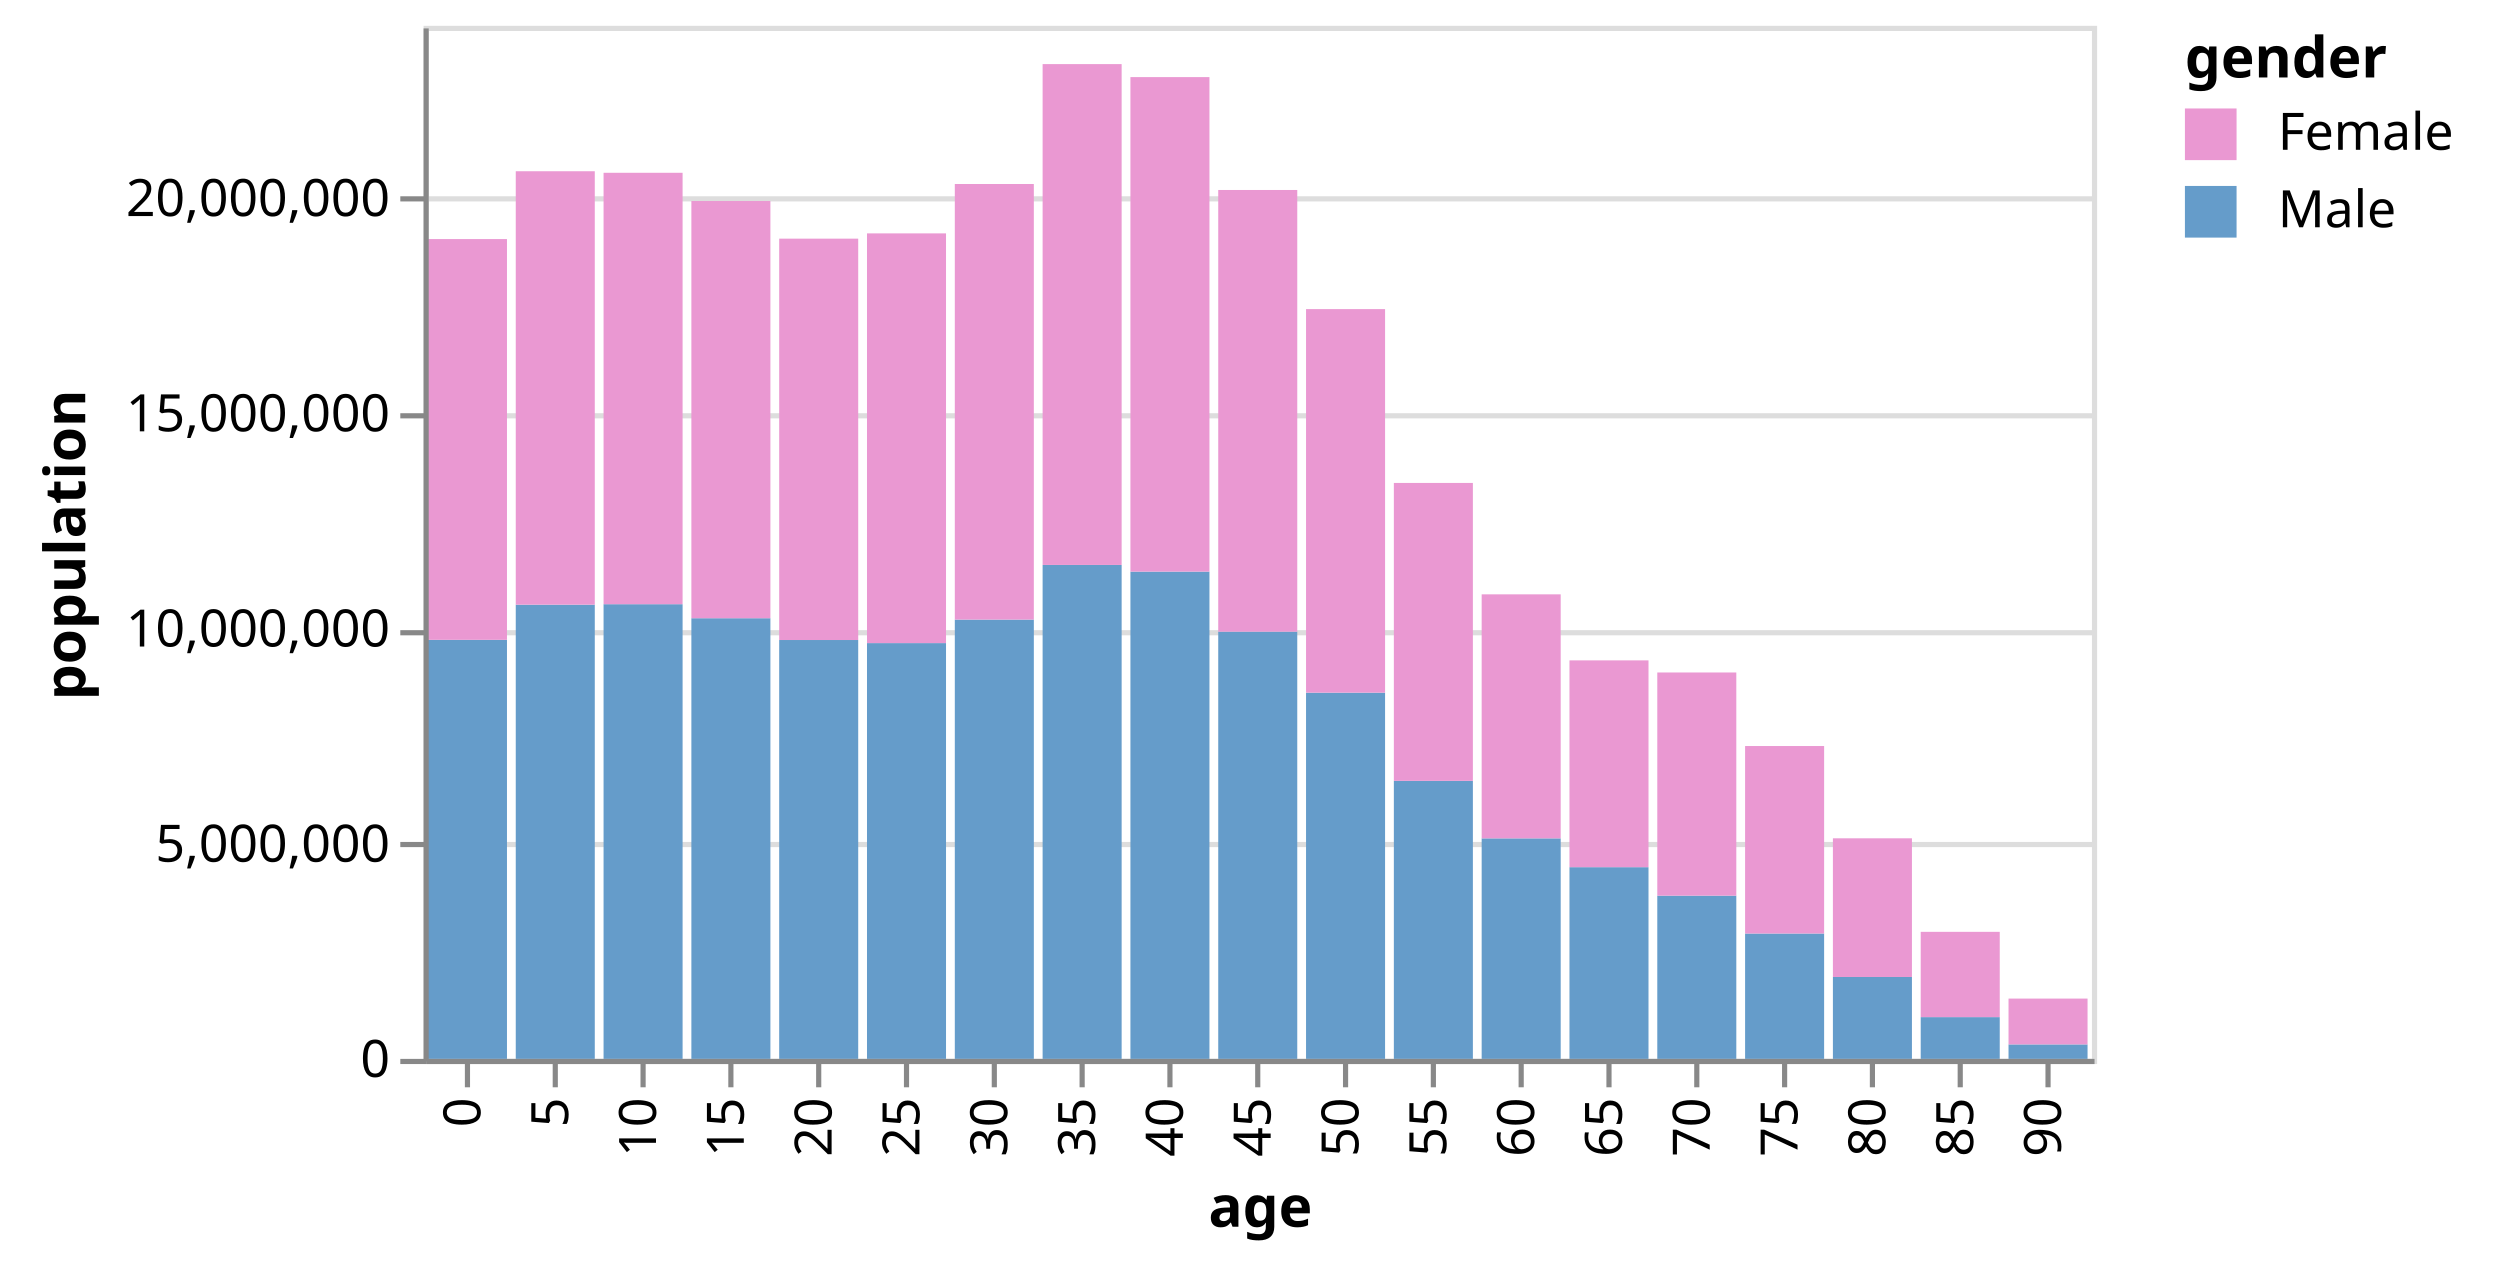
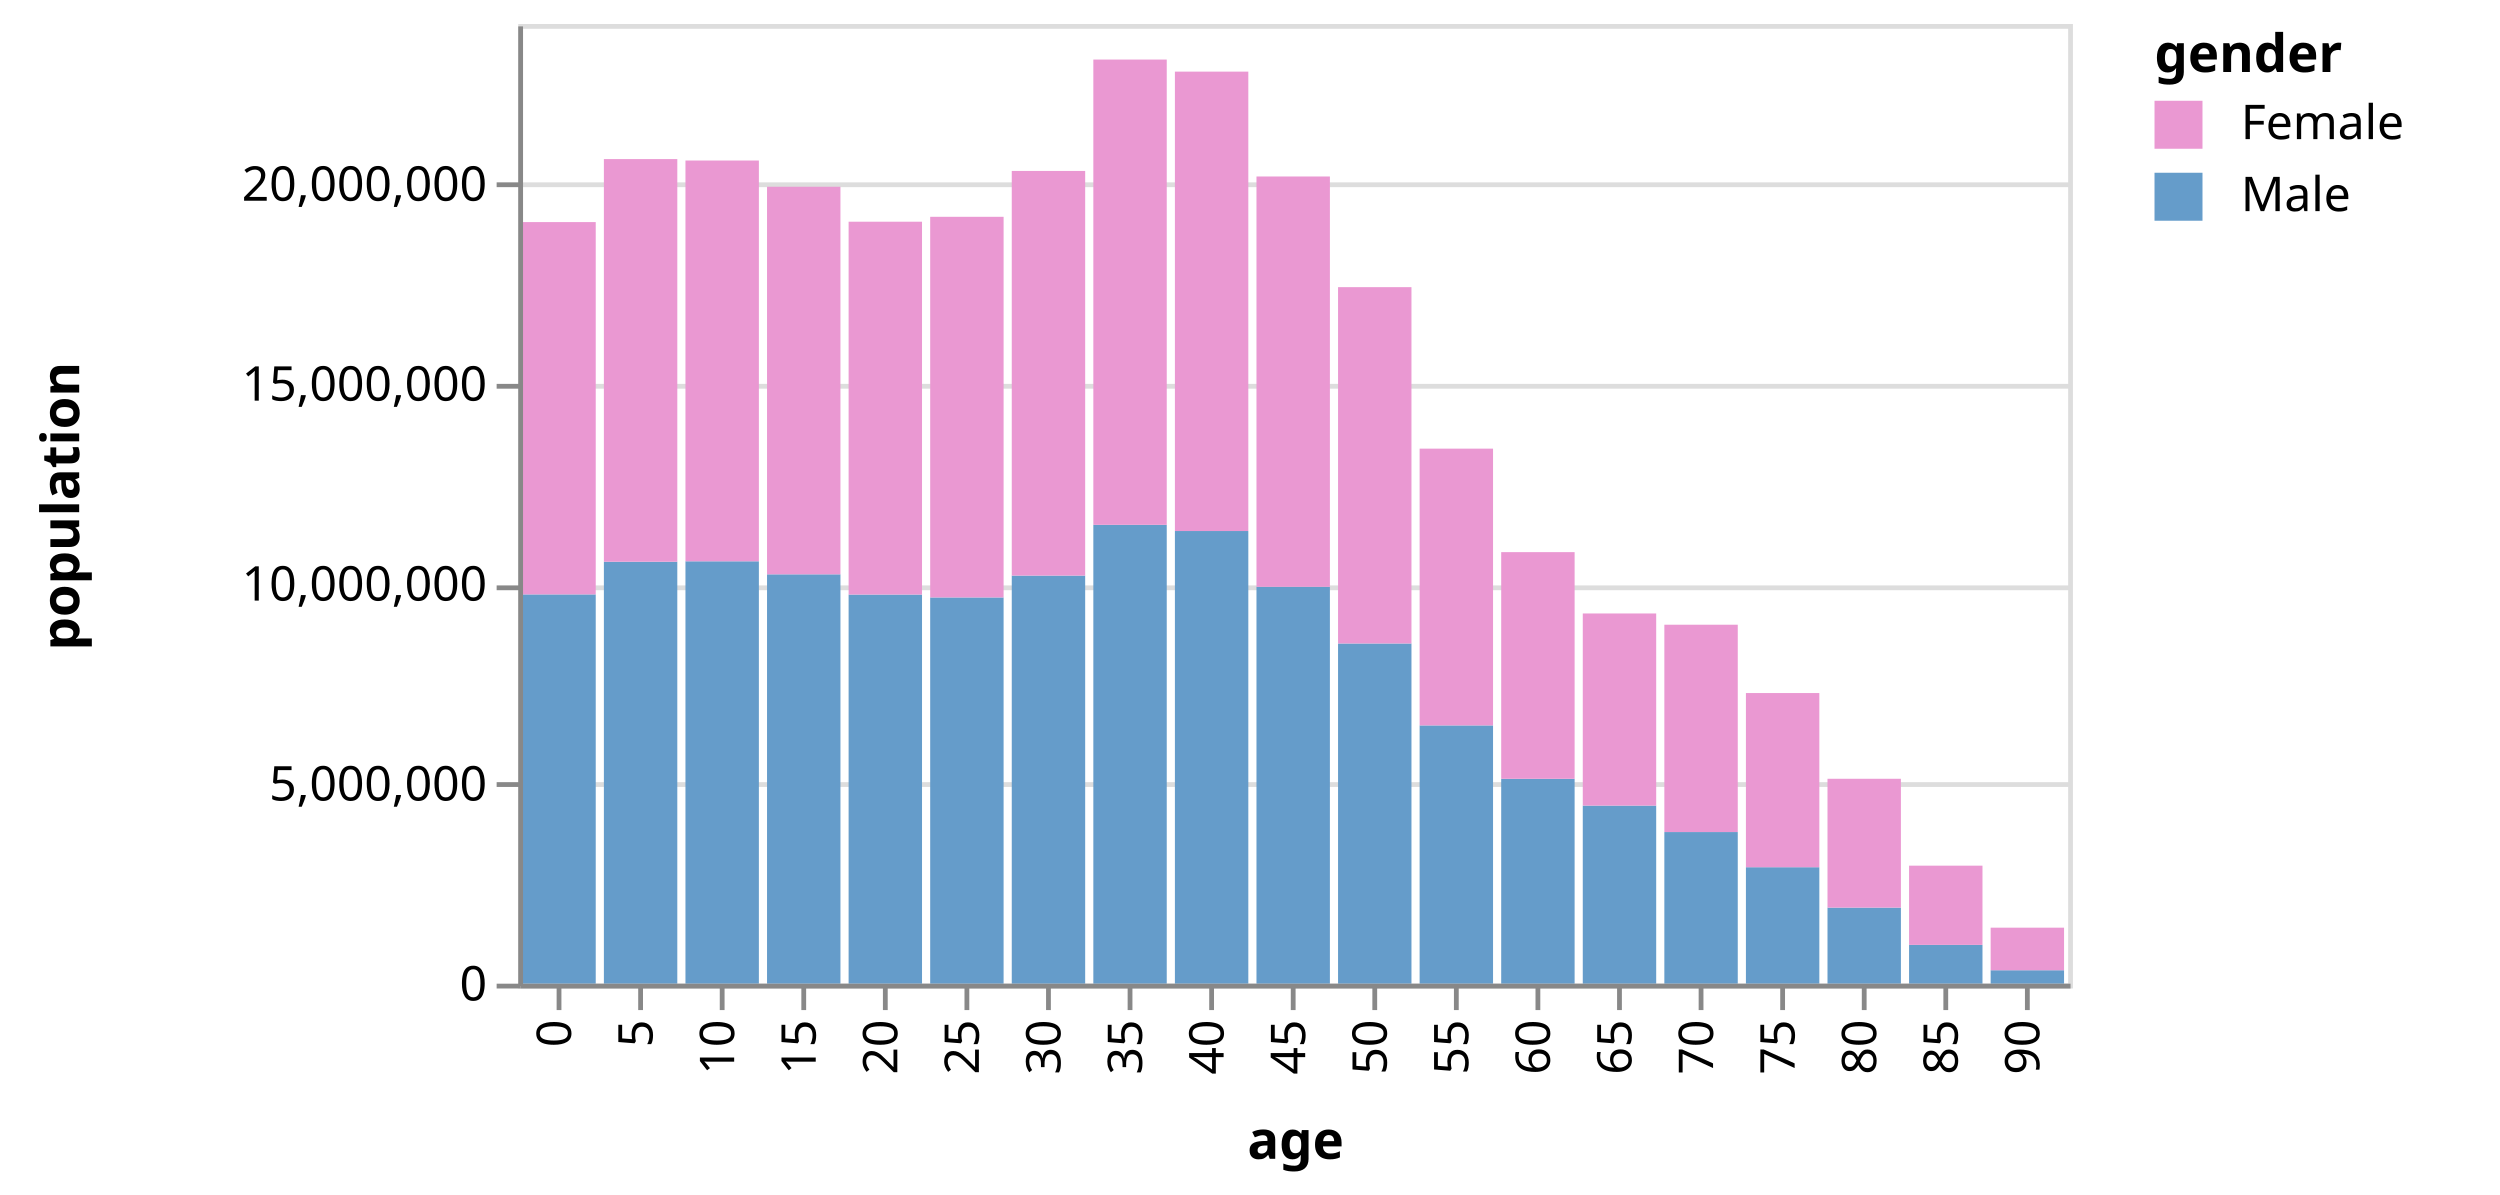
- <svg xmlns="http://www.w3.org/2000/svg" class="marks" width="484" height="245" viewBox="0 0 484 245" version="1.1">
-   <g transform="translate(82,5)">
+ <svg xmlns="http://www.w3.org/2000/svg" class="marks" width="521" height="249" viewBox="0 0 521 249" version="1.1">
+   <g transform="translate(108,5)">
    <g class="mark-group role-frame root">
      <g transform="translate(0,0)">
        <path class="background" d="M0.5,0.5h323v200h-323Z" style="fill: transparent; stroke: #ddd;" />
        <g>
          <g class="mark-group role-axis">
            <g transform="translate(0.5,0.5)">
              <path class="background" d="M0,0h0v0h0Z" style="pointer-events: none; fill: none;" />
              <g>
                <g class="mark-rule role-axis-grid" style="pointer-events: none;">
                  <line transform="translate(0,200)" x2="323" y2="0" style="fill: none; stroke: #ddd; stroke-width: 1; stroke-dasharray: ; opacity: 1;" />
                  <line transform="translate(0,158)" x2="323" y2="0" style="fill: none; stroke: #ddd; stroke-width: 1; stroke-dasharray: ; opacity: 1;" />
                  <line transform="translate(0,117)" x2="323" y2="0" style="fill: none; stroke: #ddd; stroke-width: 1; stroke-dasharray: ; opacity: 1;" />
                  <line transform="translate(0,75)" x2="323" y2="0" style="fill: none; stroke: #ddd; stroke-width: 1; stroke-dasharray: ; opacity: 1;" />
                  <line transform="translate(0,33)" x2="323" y2="0" style="fill: none; stroke: #ddd; stroke-width: 1; stroke-dasharray: ; opacity: 1;" />
                </g>
              </g>
            </g>
          </g>
          <g class="mark-rect role-mark marks">
            <path d="M0.85,118.872h15.3v81.128h-15.3Z" style="fill: #659CCA;" />
            <path d="M0.85,41.283h15.3v77.589h-15.3Z" style="fill: #EA98D2;" />
            <path d="M17.85,112.065h15.3v87.935h-15.3Z" style="fill: #659CCA;" />
            <path d="M17.85,28.152h15.3v83.913h-15.3Z" style="fill: #EA98D2;" />
            <path d="M34.85,111.973h15.3v88.027h-15.3Z" style="fill: #659CCA;" />
            <path d="M34.85,28.452h15.3v83.521h-15.3Z" style="fill: #EA98D2;" />
            <path d="M51.85,114.688h15.3v85.312h-15.3Z" style="fill: #659CCA;" />
            <path d="M51.85,33.916h15.3v80.772h-15.3Z" style="fill: #EA98D2;" />
            <path d="M68.85,118.906h15.3v81.094h-15.3Z" style="fill: #659CCA;" />
            <path d="M68.85,41.204h15.3v77.702h-15.3Z" style="fill: #EA98D2;" />
            <path d="M85.85,119.504h15.3v80.496h-15.3Z" style="fill: #659CCA;" />
            <path d="M85.85,40.183h15.3v79.321h-15.3Z" style="fill: #EA98D2;" />
            <path d="M102.85,114.951h15.3v85.049h-15.3Z" style="fill: #659CCA;" />
            <path d="M102.85,30.624h15.3v84.327h-15.3Z" style="fill: #EA98D2;" />
            <path d="M119.85,104.373h15.3v95.627h-15.3Z" style="fill: #659CCA;" />
            <path d="M119.85,7.41h15.3v96.964h-15.3Z" style="fill: #EA98D2;" />
            <path d="M136.85,105.665h15.3v94.335h-15.3Z" style="fill: #659CCA;" />
            <path d="M136.85,9.926h15.3v95.738h-15.3Z" style="fill: #EA98D2;" />
            <path d="M153.85,117.292h15.3v82.708h-15.3Z" style="fill: #659CCA;" />
            <path d="M153.85,31.781h15.3v85.51h-15.3Z" style="fill: #EA98D2;" />
            <path d="M170.85,129.101h15.3v70.899h-15.3Z" style="fill: #659CCA;" />
            <path d="M170.85,54.841h15.3v74.259h-15.3Z" style="fill: #EA98D2;" />
            <path d="M187.85,146.174h15.3v53.826h-15.3Z" style="fill: #659CCA;" />
            <path d="M187.85,88.497h15.3v57.677h-15.3Z" style="fill: #EA98D2;" />
            <path d="M204.85,157.305h15.3v42.695h-15.3Z" style="fill: #659CCA;" />
            <path d="M204.85,110.064h15.3v47.241h-15.3Z" style="fill: #EA98D2;" />
            <path d="M221.85,162.886h15.3v37.114h-15.3Z" style="fill: #659CCA;" />
            <path d="M221.85,122.847h15.3v40.04h-15.3Z" style="fill: #EA98D2;" />
            <path d="M238.85,168.399h15.3v31.601h-15.3Z" style="fill: #659CCA;" />
            <path d="M238.85,125.192h15.3v43.207h-15.3Z" style="fill: #EA98D2;" />
            <path d="M255.85,175.728h15.3v24.272h-15.3Z" style="fill: #659CCA;" />
            <path d="M255.85,139.431h15.3v36.297h-15.3Z" style="fill: #EA98D2;" />
            <path d="M272.85,184.145h15.3v15.855h-15.3Z" style="fill: #659CCA;" />
            <path d="M272.85,157.296h15.3v26.849h-15.3Z" style="fill: #EA98D2;" />
            <path d="M289.85,191.914h15.3v8.086h-15.3Z" style="fill: #659CCA;" />
            <path d="M289.85,175.404h15.3v16.51h-15.3Z" style="fill: #EA98D2;" />
            <path d="M306.85,197.197h15.3v2.803h-15.3Z" style="fill: #659CCA;" />
            <path d="M306.85,188.326h15.3v8.872h-15.3Z" style="fill: #EA98D2;" />
          </g>
          <g class="mark-group role-legend">
            <g transform="translate(341,0)">
-               <path class="background" d="M0,0h56v41h-56Z" style="pointer-events: none; fill: none;" />
+               <path class="background" d="M0,0h67v41h-67Z" style="pointer-events: none; fill: none;" />
              <g>
                <g class="mark-group role-legend-entry">
                  <g transform="translate(0,16)">
                    <path class="background" d="M0,0h0v0h0Z" style="pointer-events: none; fill: none;" />
                    <g>
                      <g class="mark-symbol role-legend-symbol" style="pointer-events: none;">
                        <path transform="translate(5,5)" d="M-5,-5h10v10h-10Z" style="fill: #EA98D2; stroke-width: 1.5; opacity: 1;" />
                        <path transform="translate(5,20)" d="M-5,-5h10v10h-10Z" style="fill: #659CCA; stroke-width: 1.5; opacity: 1;" />
                      </g>
                      <g class="mark-text role-legend-label" style="pointer-events: none;">
                        <text text-anchor="start" transform="translate(18,8)" style="font: 10px sans-serif; fill: #000; opacity: 1;">Female</text>
                        <text text-anchor="start" transform="translate(18,23)" style="font: 10px sans-serif; fill: #000; opacity: 1;">Male</text>
                      </g>
                    </g>
                  </g>
                </g>
                <g class="mark-text role-legend-title" style="pointer-events: none;">
                  <text text-anchor="start" transform="translate(0,10)" style="font: bold 11px sans-serif; fill: #000; opacity: 1;">gender</text>
                </g>
              </g>
            </g>
          </g>
          <g class="mark-group role-axis">
            <g transform="translate(0.5,200.5)">
              <path class="background" d="M0,0h0v0h0Z" style="pointer-events: none; fill: none;" />
              <g>
                <g class="mark-rule role-axis-tick" style="pointer-events: none;">
                  <line transform="translate(8,0)" x2="0" y2="5" style="fill: none; stroke: #888; stroke-width: 1; opacity: 1;" />
                  <line transform="translate(25,0)" x2="0" y2="5" style="fill: none; stroke: #888; stroke-width: 1; opacity: 1;" />
                  <line transform="translate(42,0)" x2="0" y2="5" style="fill: none; stroke: #888; stroke-width: 1; opacity: 1;" />
                  <line transform="translate(59,0)" x2="0" y2="5" style="fill: none; stroke: #888; stroke-width: 1; opacity: 1;" />
                  <line transform="translate(76,0)" x2="0" y2="5" style="fill: none; stroke: #888; stroke-width: 1; opacity: 1;" />
                  <line transform="translate(93,0)" x2="0" y2="5" style="fill: none; stroke: #888; stroke-width: 1; opacity: 1;" />
                  <line transform="translate(110,0)" x2="0" y2="5" style="fill: none; stroke: #888; stroke-width: 1; opacity: 1;" />
                  <line transform="translate(127,0)" x2="0" y2="5" style="fill: none; stroke: #888; stroke-width: 1; opacity: 1;" />
                  <line transform="translate(144,0)" x2="0" y2="5" style="fill: none; stroke: #888; stroke-width: 1; opacity: 1;" />
                  <line transform="translate(161,0)" x2="0" y2="5" style="fill: none; stroke: #888; stroke-width: 1; opacity: 1;" />
                  <line transform="translate(178,0)" x2="0" y2="5" style="fill: none; stroke: #888; stroke-width: 1; opacity: 1;" />
                  <line transform="translate(195,0)" x2="0" y2="5" style="fill: none; stroke: #888; stroke-width: 1; opacity: 1;" />
                  <line transform="translate(212,0)" x2="0" y2="5" style="fill: none; stroke: #888; stroke-width: 1; opacity: 1;" />
                  <line transform="translate(229,0)" x2="0" y2="5" style="fill: none; stroke: #888; stroke-width: 1; opacity: 1;" />
                  <line transform="translate(246,0)" x2="0" y2="5" style="fill: none; stroke: #888; stroke-width: 1; opacity: 1;" />
                  <line transform="translate(263,0)" x2="0" y2="5" style="fill: none; stroke: #888; stroke-width: 1; opacity: 1;" />
                  <line transform="translate(280,0)" x2="0" y2="5" style="fill: none; stroke: #888; stroke-width: 1; opacity: 1;" />
                  <line transform="translate(297,0)" x2="0" y2="5" style="fill: none; stroke: #888; stroke-width: 1; opacity: 1;" />
                  <line transform="translate(314,0)" x2="0" y2="5" style="fill: none; stroke: #888; stroke-width: 1; opacity: 1;" />
                </g>
                <g class="mark-text role-axis-label" style="pointer-events: none;">
                  <text text-anchor="end" transform="translate(7.5,7) rotate(270) translate(0,3)" style="font: 10px sans-serif; fill: #000; opacity: 1;">0</text>
                  <text text-anchor="end" transform="translate(24.5,7) rotate(270) translate(0,3)" style="font: 10px sans-serif; fill: #000; opacity: 1;">5</text>
                  <text text-anchor="end" transform="translate(41.5,7) rotate(270) translate(0,3)" style="font: 10px sans-serif; fill: #000; opacity: 1;">10</text>
                  <text text-anchor="end" transform="translate(58.5,7) rotate(270) translate(0,3)" style="font: 10px sans-serif; fill: #000; opacity: 1;">15</text>
                  <text text-anchor="end" transform="translate(75.5,7) rotate(270) translate(0,3)" style="font: 10px sans-serif; fill: #000; opacity: 1;">20</text>
                  <text text-anchor="end" transform="translate(92.5,7) rotate(270) translate(0,3)" style="font: 10px sans-serif; fill: #000; opacity: 1;">25</text>
                  <text text-anchor="end" transform="translate(109.5,7) rotate(270) translate(0,3)" style="font: 10px sans-serif; fill: #000; opacity: 1;">30</text>
                  <text text-anchor="end" transform="translate(126.5,7) rotate(270) translate(0,3)" style="font: 10px sans-serif; fill: #000; opacity: 1;">35</text>
                  <text text-anchor="end" transform="translate(143.5,7) rotate(270) translate(0,3)" style="font: 10px sans-serif; fill: #000; opacity: 1;">40</text>
                  <text text-anchor="end" transform="translate(160.5,7) rotate(270) translate(0,3)" style="font: 10px sans-serif; fill: #000; opacity: 1;">45</text>
                  <text text-anchor="end" transform="translate(177.5,7) rotate(270) translate(0,3)" style="font: 10px sans-serif; fill: #000; opacity: 1;">50</text>
                  <text text-anchor="end" transform="translate(194.5,7) rotate(270) translate(0,3)" style="font: 10px sans-serif; fill: #000; opacity: 1;">55</text>
                  <text text-anchor="end" transform="translate(211.5,7) rotate(270) translate(0,3)" style="font: 10px sans-serif; fill: #000; opacity: 1;">60</text>
                  <text text-anchor="end" transform="translate(228.5,7) rotate(270) translate(0,3)" style="font: 10px sans-serif; fill: #000; opacity: 1;">65</text>
                  <text text-anchor="end" transform="translate(245.5,7) rotate(270) translate(0,3)" style="font: 10px sans-serif; fill: #000; opacity: 1;">70</text>
                  <text text-anchor="end" transform="translate(262.5,7) rotate(270) translate(0,3)" style="font: 10px sans-serif; fill: #000; opacity: 1;">75</text>
                  <text text-anchor="end" transform="translate(279.5,7) rotate(270) translate(0,3)" style="font: 10px sans-serif; fill: #000; opacity: 1;">80</text>
                  <text text-anchor="end" transform="translate(296.5,7) rotate(270) translate(0,3)" style="font: 10px sans-serif; fill: #000; opacity: 1;">85</text>
                  <text text-anchor="end" transform="translate(313.5,7) rotate(270) translate(0,3)" style="font: 10px sans-serif; fill: #000; opacity: 1;">90</text>
                </g>
                <g class="mark-rule role-axis-domain" style="pointer-events: none;">
                  <line transform="translate(0,0)" x2="323" y2="0" style="fill: none; stroke: #888; stroke-width: 1; opacity: 1;" />
                </g>
                <g class="mark-text role-axis-title" style="pointer-events: none;">
-                   <text text-anchor="middle" transform="translate(161.5,32)" style="font: bold 11px sans-serif; fill: #000; opacity: 1;">age</text>
+                   <text text-anchor="middle" transform="translate(161.5,36)" style="font: bold 11px sans-serif; fill: #000; opacity: 1;">age</text>
                </g>
              </g>
            </g>
          </g>
          <g class="mark-group role-axis">
            <g transform="translate(0.5,0.5)">
              <path class="background" d="M0,0h0v0h0Z" style="pointer-events: none; fill: none;" />
              <g>
                <g class="mark-rule role-axis-tick" style="pointer-events: none;">
                  <line transform="translate(0,200)" x2="-5" y2="0" style="fill: none; stroke: #888; stroke-width: 1; opacity: 1;" />
                  <line transform="translate(0,158)" x2="-5" y2="0" style="fill: none; stroke: #888; stroke-width: 1; opacity: 1;" />
                  <line transform="translate(0,117)" x2="-5" y2="0" style="fill: none; stroke: #888; stroke-width: 1; opacity: 1;" />
                  <line transform="translate(0,75)" x2="-5" y2="0" style="fill: none; stroke: #888; stroke-width: 1; opacity: 1;" />
                  <line transform="translate(0,33)" x2="-5" y2="0" style="fill: none; stroke: #888; stroke-width: 1; opacity: 1;" />
                </g>
                <g class="mark-text role-axis-label" style="pointer-events: none;">
                  <text text-anchor="end" transform="translate(-7,203)" style="font: 10px sans-serif; fill: #000; opacity: 1;">0</text>
                  <text text-anchor="end" transform="translate(-7,161.3333)" style="font: 10px sans-serif; fill: #000; opacity: 1;">5,000,000</text>
                  <text text-anchor="end" transform="translate(-7,119.6667)" style="font: 10px sans-serif; fill: #000; opacity: 1;">10,000,000</text>
                  <text text-anchor="end" transform="translate(-7,78)" style="font: 10px sans-serif; fill: #000; opacity: 1;">15,000,000</text>
                  <text text-anchor="end" transform="translate(-7,36.33333)" style="font: 10px sans-serif; fill: #000; opacity: 1;">20,000,000</text>
                </g>
                <g class="mark-rule role-axis-domain" style="pointer-events: none;">
                  <line transform="translate(0,200)" x2="0" y2="-200" style="fill: none; stroke: #888; stroke-width: 1; opacity: 1;" />
                </g>
                <g class="mark-text role-axis-title" style="pointer-events: none;">
-                   <text text-anchor="middle" transform="translate(-64,100) rotate(-90) translate(0,-2)" style="font: bold 11px sans-serif; fill: #000; opacity: 1;">population</text>
+                   <text text-anchor="middle" transform="translate(-90,100) rotate(-90) translate(0,-2)" style="font: bold 11px sans-serif; fill: #000; opacity: 1;">population</text>
                </g>
              </g>
            </g>
          </g>
        </g>
      </g>
    </g>
  </g>
</svg>
